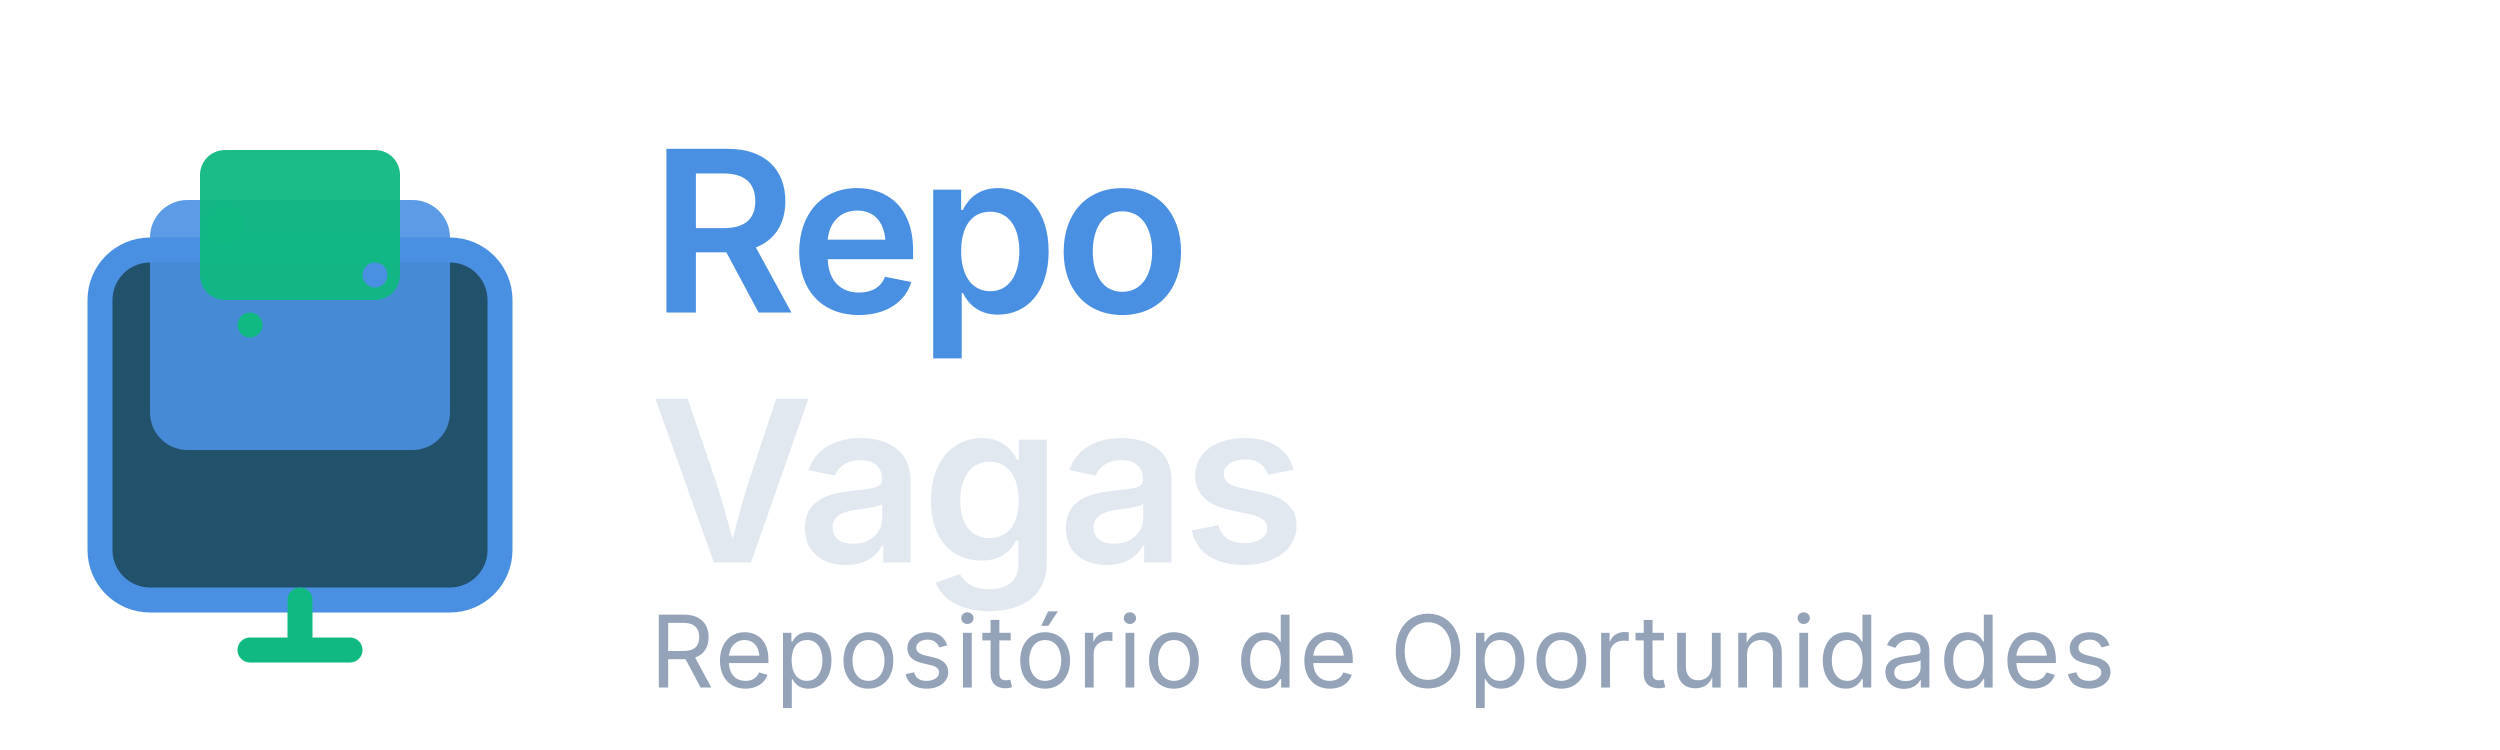
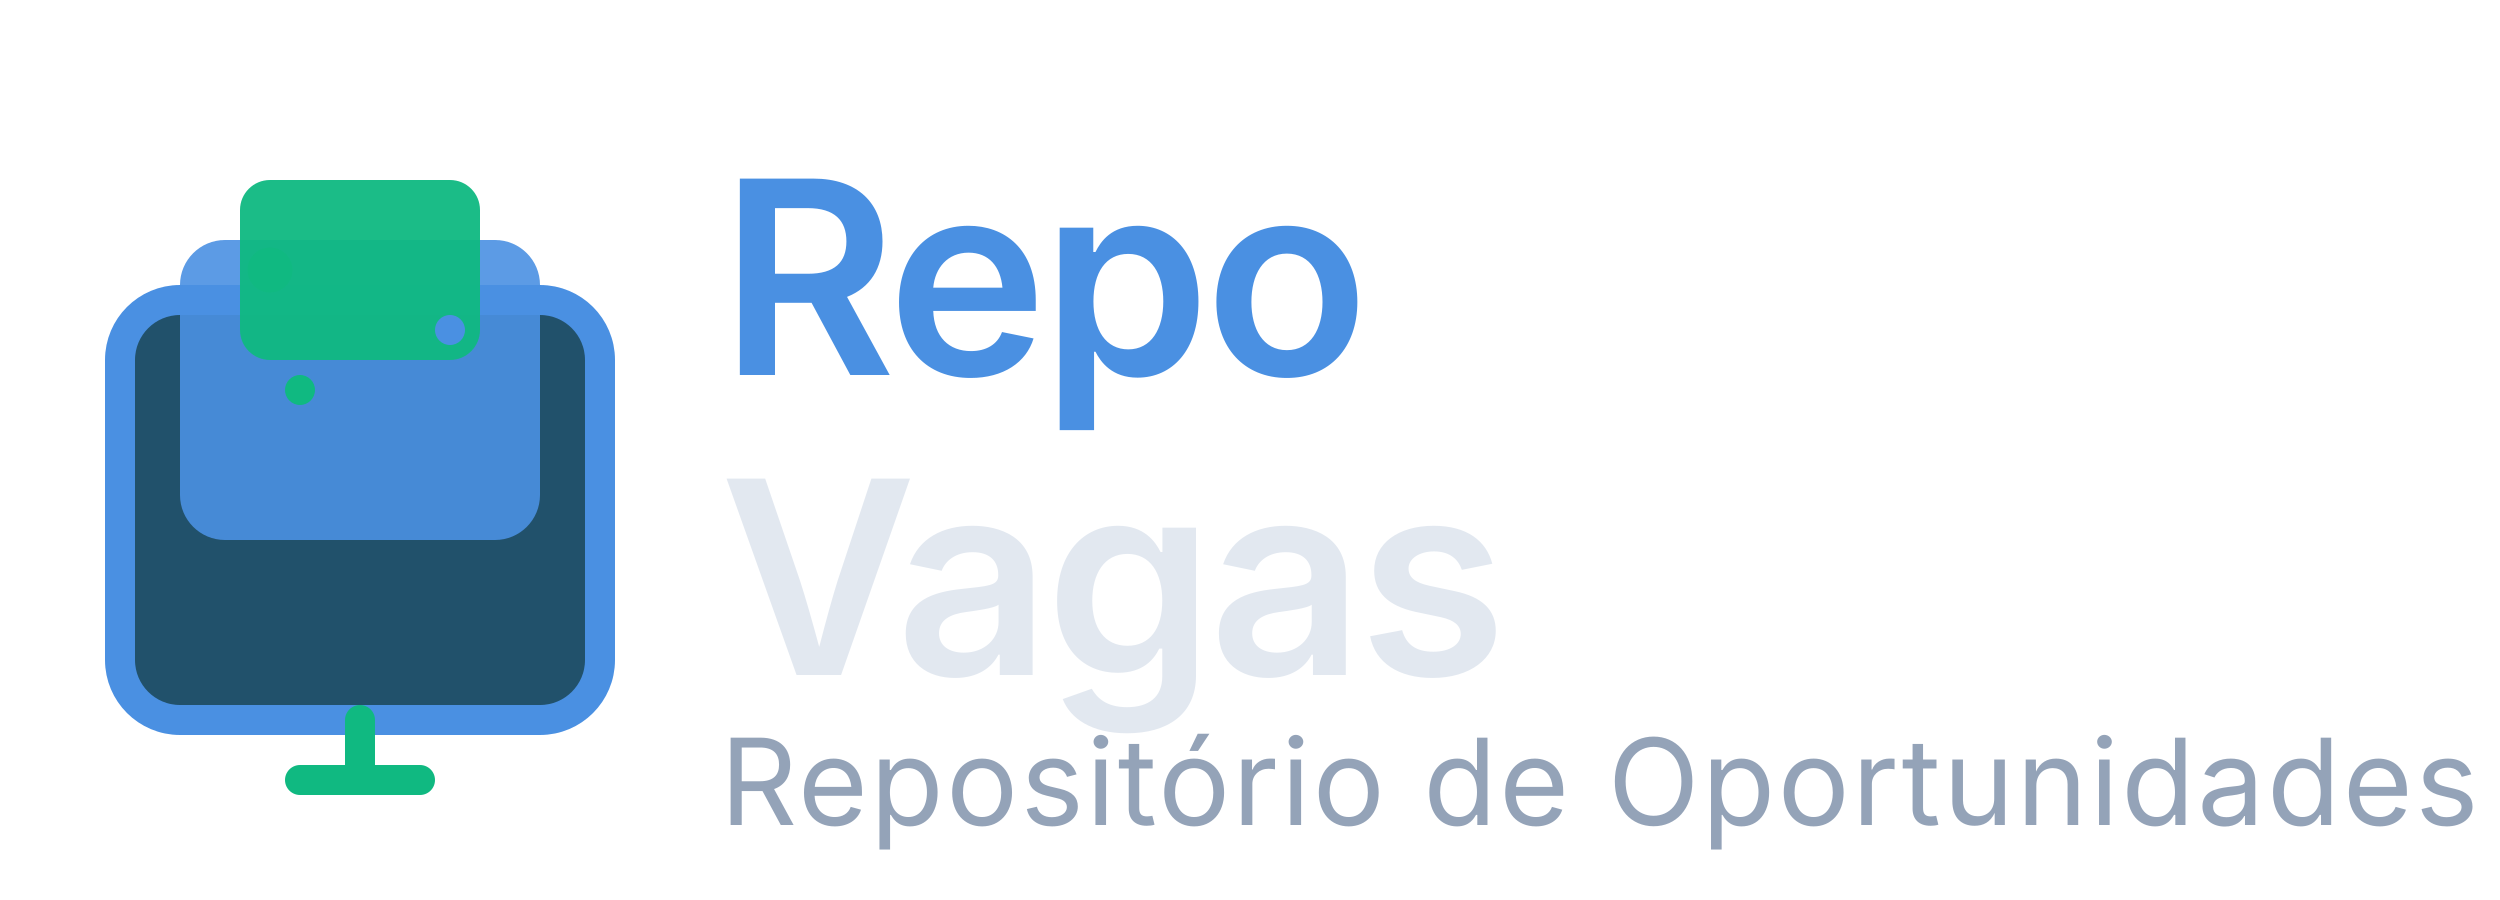
- <svg xmlns="http://www.w3.org/2000/svg" width="200" height="60" viewBox="0 0 200 60" fill="none">
+ <svg xmlns="http://www.w3.org/2000/svg" width="250" height="90" viewBox="0 0 250 90" fill="none">
  <g id="logo-icon-dark">
-     <rect x="8" y="20" width="32" height="28" rx="4" fill="#21516B" stroke="#4A90E2" stroke-width="2" />
-     <rect x="12" y="16" width="24" height="20" rx="3" fill="#4A90E2" opacity="0.9" />
-     <rect x="16" y="12" width="16" height="12" rx="2" fill="#10B981" opacity="0.95" />
-     <path d="M24 48 L24 52 M20 52 L28 52" stroke="#10B981" stroke-width="2" stroke-linecap="round" />
-     <circle cx="18" cy="18" r="1.5" fill="#10B981" />
-     <circle cx="30" cy="22" r="1" fill="#4A90E2" />
-     <circle cx="20" cy="26" r="1" fill="#10B981" />
+     <rect x="12" y="30" width="48" height="42" rx="6" fill="#21516B" stroke="#4A90E2" stroke-width="3" />
+     <rect x="18" y="24" width="36" height="30" rx="4.5" fill="#4A90E2" opacity="0.9" />
+     <rect x="24" y="18" width="24" height="18" rx="3" fill="#10B981" opacity="0.95" />
+     <path d="M36 72 L36 78 M30 78 L42 78" stroke="#10B981" stroke-width="3" stroke-linecap="round" />
+     <circle cx="27" cy="27" r="2.25" fill="#10B981" />
+     <circle cx="45" cy="33" r="1.5" fill="#4A90E2" />
+     <circle cx="30" cy="39" r="1.5" fill="#10B981" />
  </g>
  <g id="logo-text-dark">
-     <text x="52" y="25" font-family="Inter, sans-serif" font-size="18" font-weight="600" fill="#4A90E2" letter-spacing="-0.02em">Repo</text>
-     <text x="52" y="45" font-family="Inter, sans-serif" font-size="18" font-weight="600" fill="#E2E8F0" letter-spacing="-0.02em">Vagas</text>
-     <text x="52" y="55" font-family="Inter, sans-serif" font-size="8" font-weight="400" fill="#94A3B8" letter-spacing="0.02em">Repositório de Oportunidades</text>
+     <text x="72" y="37.5" font-family="Inter, sans-serif" font-size="27" font-weight="600" fill="#4A90E2" letter-spacing="-0.02em">Repo</text>
+     <text x="72" y="67.5" font-family="Inter, sans-serif" font-size="27" font-weight="600" fill="#E2E8F0" letter-spacing="-0.02em">Vagas</text>
+     <text x="72" y="82.5" font-family="Inter, sans-serif" font-size="12" font-weight="400" fill="#94A3B8" letter-spacing="0.02em">Repositório de Oportunidades</text>
  </g>
</svg>
